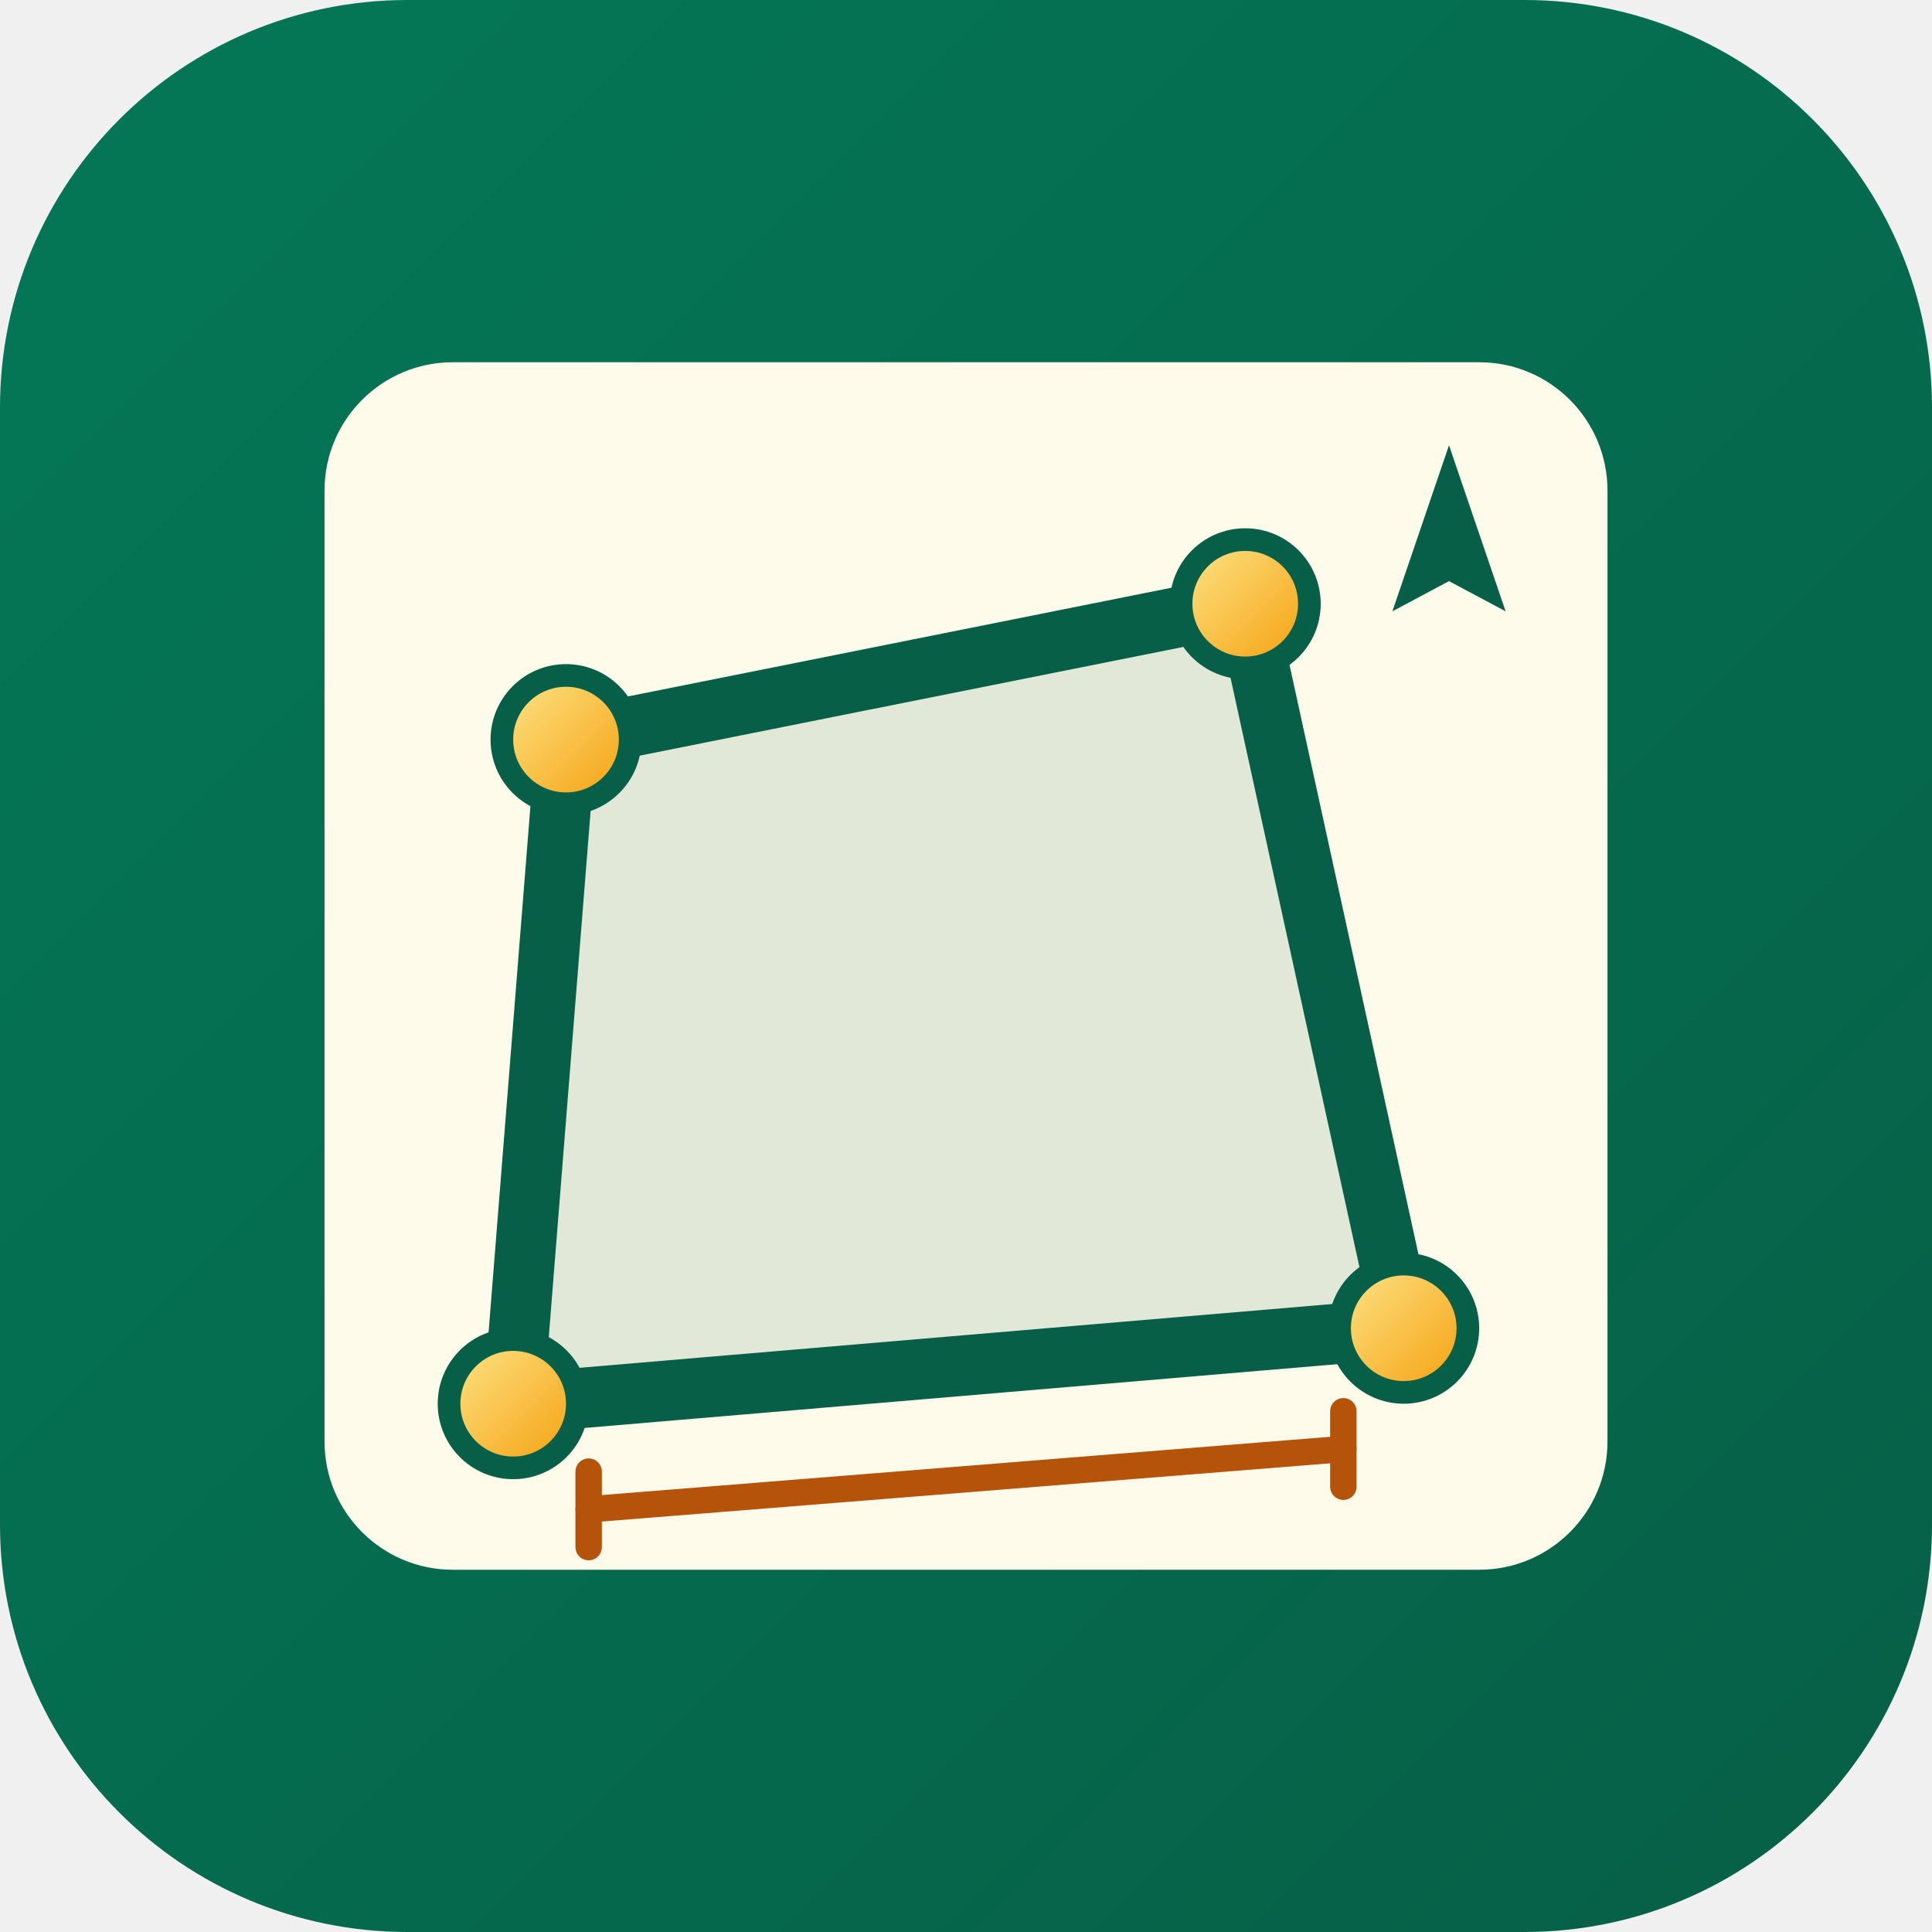
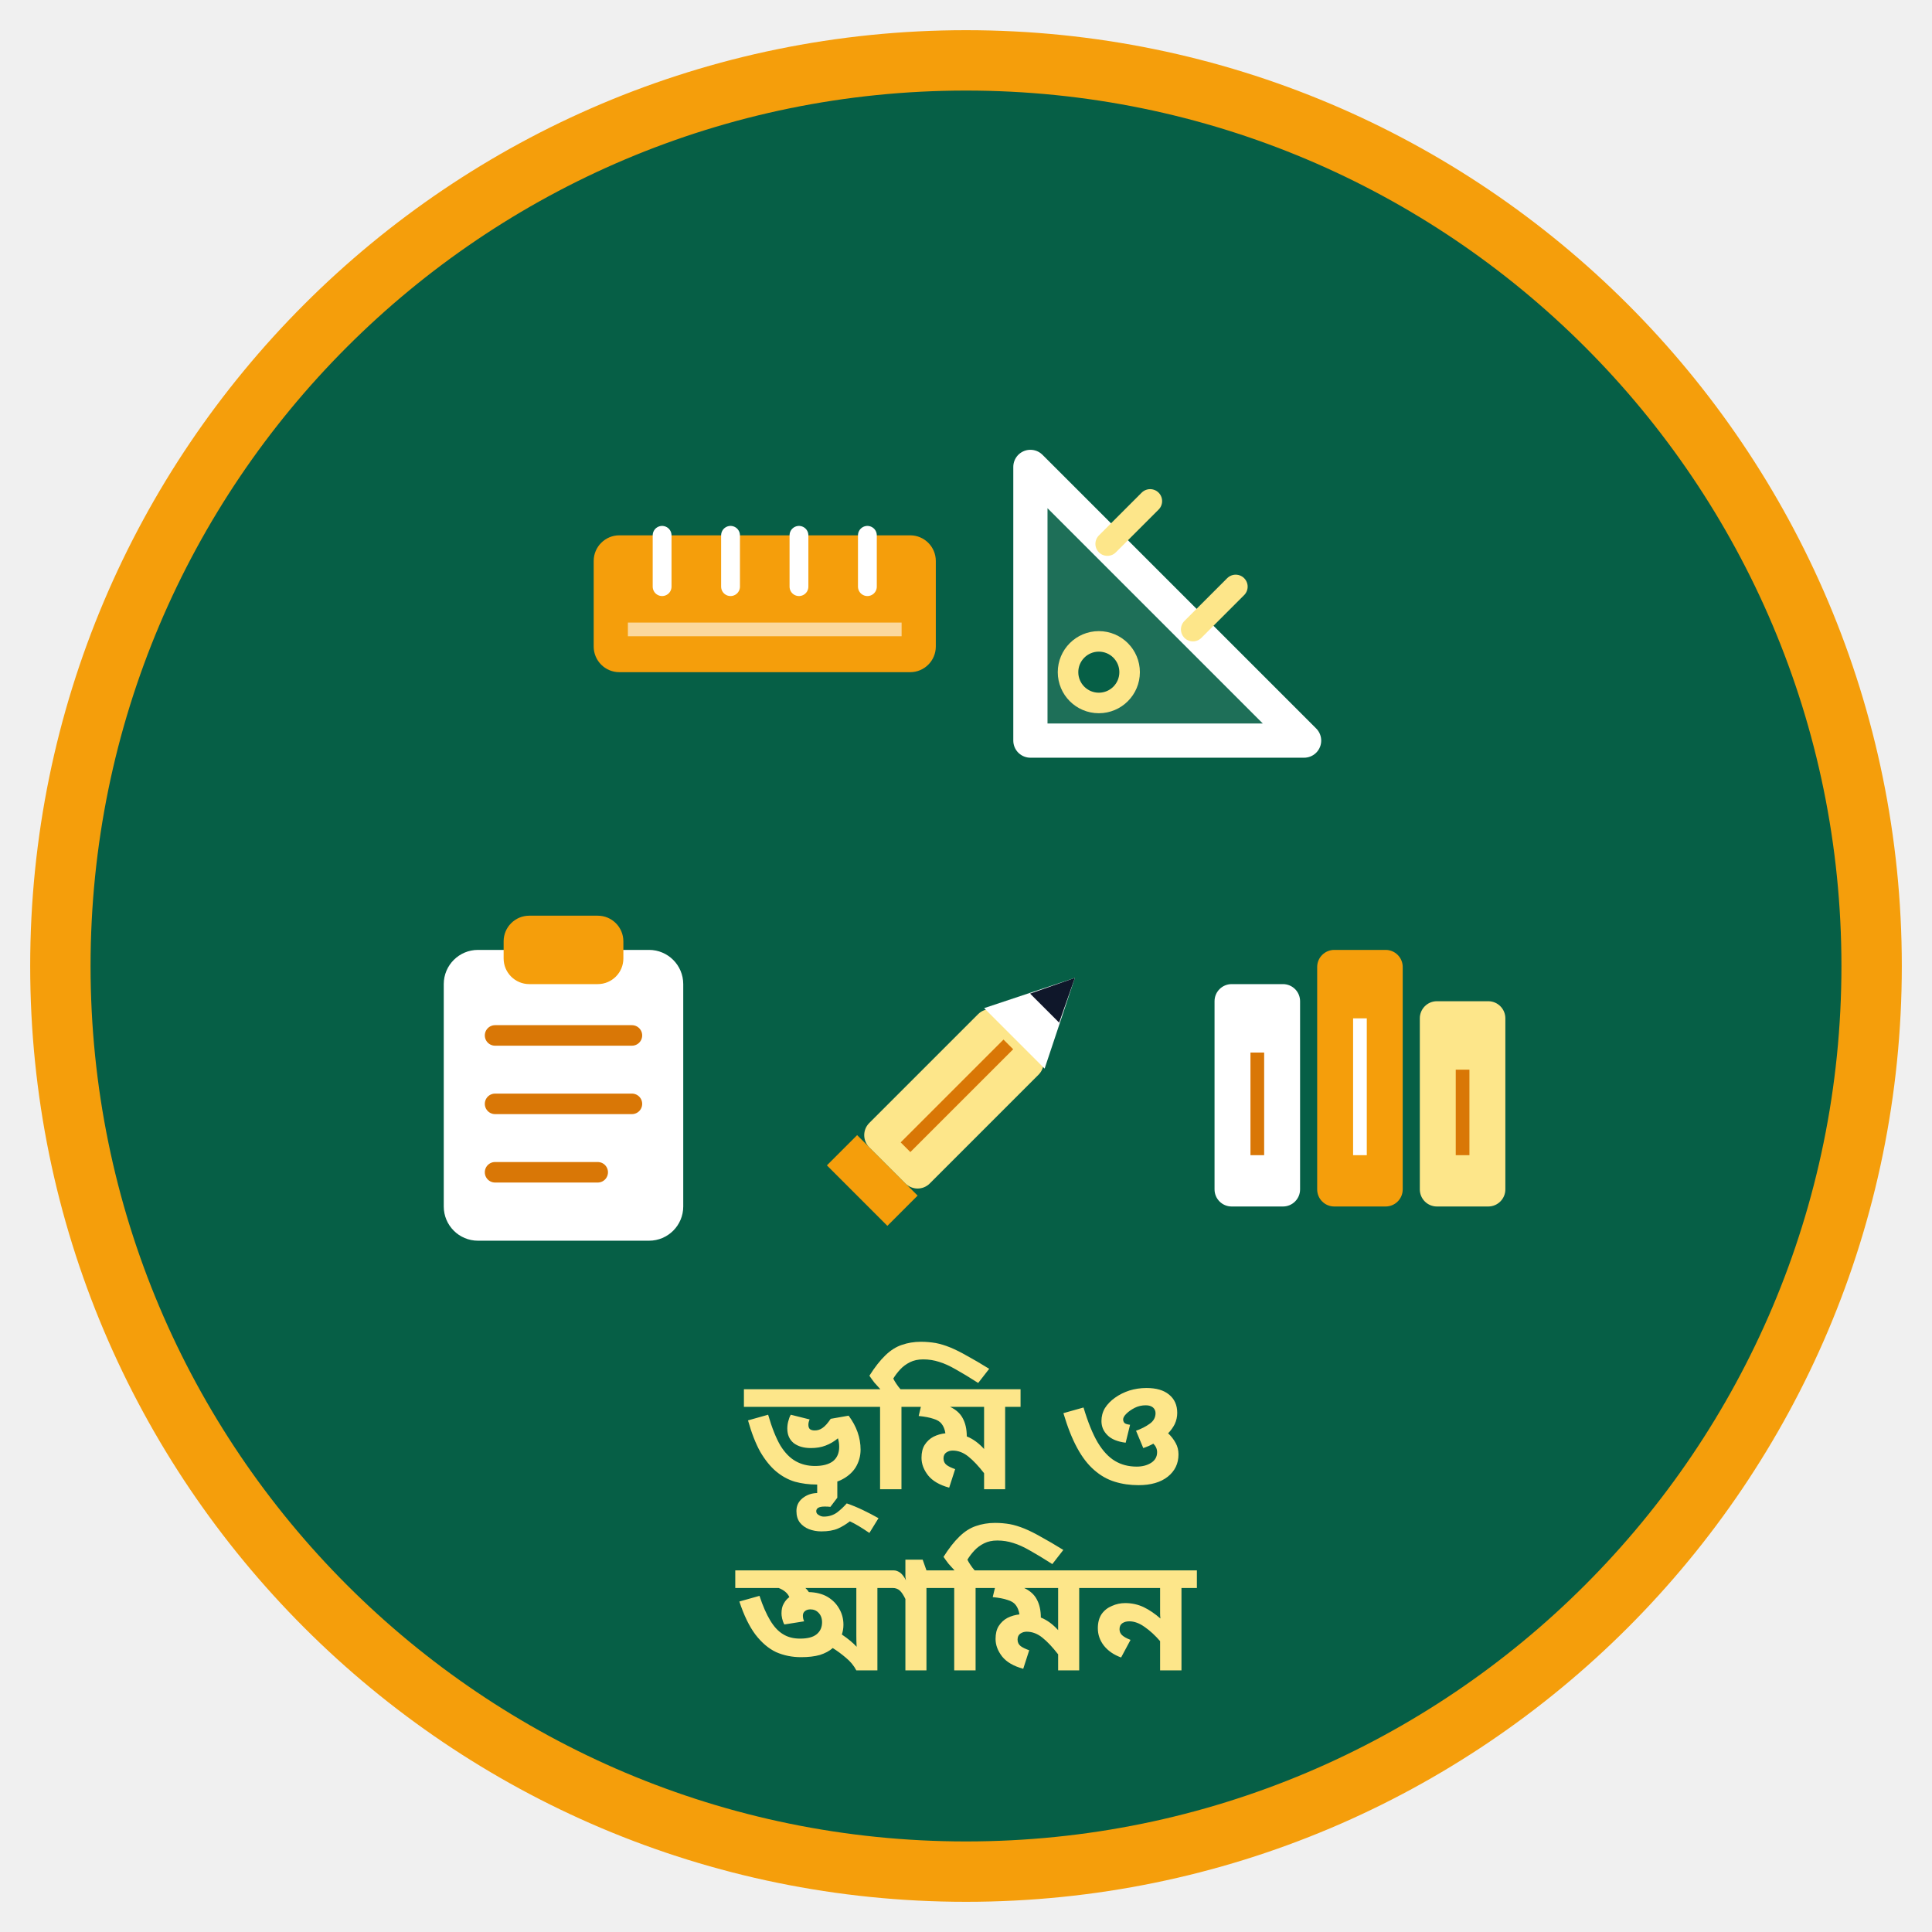
- <svg xmlns="http://www.w3.org/2000/svg" viewBox="0 0 512 512" width="512" height="512">
+ <svg xmlns="http://www.w3.org/2000/svg" viewBox="0 0 96 96" role="img" aria-label="ভূমি ও আমিন">
  <defs>
-     <linearGradient id="g" x1="0" y1="0" x2="1" y2="1">
-       <stop offset="0" stop-color="#047857" />
-       <stop offset="1" stop-color="#065f46" />
-     </linearGradient>
-     <linearGradient id="au" x1="0" y1="0" x2="1" y2="1">
-       <stop offset="0" stop-color="#fde68a" />
-       <stop offset="1" stop-color="#f59e0b" />
-     </linearGradient>
+     <clipPath id="logoClip">
+       <circle cx="48" cy="48" r="43" />
+     </clipPath>
  </defs>
-   <rect width="512" height="512" rx="108" fill="url(#g)" />
-   <g transform="translate(256 256) scale(1.0) translate(-256 -256)">
-     <rect x="86" y="96" width="340" height="320" rx="34" fill="#fffbeb" />
-     <path d="M150 196 L330 160 L372 352 L136 372 Z" fill="rgba(6,95,70,.12)" stroke="#065f46" stroke-width="16" stroke-linejoin="round" />
-     <g fill="url(#au)" stroke="#065f46" stroke-width="6">
-       <circle cx="150" cy="196" r="17" />
-       <circle cx="330" cy="160" r="17" />
-       <circle cx="372" cy="352" r="17" />
-       <circle cx="136" cy="372" r="17" />
+   <circle cx="48" cy="48" r="45" fill="#065f46" />
+   <circle cx="48" cy="48" r="45" fill="none" stroke="#f59e0b" stroke-width="3" />
+   <g clip-path="url(#logoClip)">
+     <g transform="translate(38 30) scale(0.85)">
+       <rect x="-10" y="-4" width="20" height="8" rx="1.5" fill="#f59e0b" />
+       <g stroke="#ffffff" stroke-width="1.1" stroke-linecap="round">
+         <line x1="-6" y1="-4" x2="-6" y2="-1" />
+         <line x1="-2" y1="-4" x2="-2" y2="-1" />
+         <line x1="2" y1="-4" x2="2" y2="-1" />
+         <line x1="6" y1="-4" x2="6" y2="-1" />
+       </g>
+       <line x1="-8" y1="1.5" x2="8" y2="1.5" stroke="#ffffff" stroke-width="0.8" opacity="0.6" />
    </g>
-     <path d="M156 400 L356 384" stroke="#b45309" stroke-width="7" stroke-linecap="round" />
-     <path d="M156 390 v20 M356 374 v20" stroke="#b45309" stroke-width="7" stroke-linecap="round" />
-     <g transform="translate(384 150)">
-       <path d="M0 -32 L15 12 L0 4 L-15 12 Z" fill="#065f46" />
+     <g transform="translate(58 30) scale(0.85)">
+       <polygon points="-8,8 -8,-8 8,8" fill="rgba(255,255,255,0.10)" stroke="#ffffff" stroke-width="2" stroke-linejoin="round" />
+       <line x1="-3.5" y1="-3.5" x2="-1" y2="-6" stroke="#fde68a" stroke-width="1.4" stroke-linecap="round" />
+       <line x1="1.5" y1="1.5" x2="4" y2="-1" stroke="#fde68a" stroke-width="1.4" stroke-linecap="round" />
+       <circle cx="-4" cy="4" r="1.8" fill="#065f46" stroke="#fde68a" stroke-width="1.2" />
    </g>
+     <g transform="translate(28 54) scale(0.85)">
+       <rect x="-7" y="-8" width="14" height="17" rx="2" fill="#ffffff" />
+       <rect x="-3.5" y="-10" width="7" height="4" rx="1.5" fill="#f59e0b" />
+       <g stroke="#d97706" stroke-width="1.2" stroke-linecap="round">
+         <line x1="-4" y1="-3" x2="4" y2="-3" />
+         <line x1="-4" y1="1" x2="4" y2="1" />
+         <line x1="-4" y1="5" x2="2" y2="5" />
+       </g>
+     </g>
+     <g transform="translate(48 54) scale(0.85)">
+       <g transform="rotate(-45)">
+         <rect x="-9" y="-2.5" width="2.5" height="5" fill="#f59e0b" />
+         <rect x="-6.5" y="-2.5" width="11" height="5" rx="1" fill="#fde68a" />
+         <line x1="-5" y1="0" x2="3.5" y2="0" stroke="#d97706" stroke-width="0.8" />
+         <polygon points="4,-2.5 4,2.5 9,0" fill="#ffffff" />
+         <polygon points="6.5,-1.2 6.5,1.2 9,0" fill="#0f172a" />
+       </g>
+     </g>
+     <g transform="translate(68 54) scale(0.85)">
+       <rect x="-9" y="-6" width="5" height="13" rx="1" fill="#ffffff" />
+       <rect x="-3" y="-8" width="5" height="15" rx="1" fill="#f59e0b" />
+       <rect x="3" y="-5" width="5" height="12" rx="1" fill="#fde68a" />
+       <line x1="-6.5" y1="-2" x2="-6.5" y2="4" stroke="#d97706" stroke-width="0.8" />
+       <line x1="-0.5" y1="-4" x2="-0.5" y2="4" stroke="#ffffff" stroke-width="0.8" />
+       <line x1="5.5" y1="-1" x2="5.5" y2="4" stroke="#d97706" stroke-width="0.8" />
+     </g>
+     <text x="48" y="74" font-size="8" font-family="'Noto Sans Bengali',sans-serif" font-weight="700" fill="#fde68a" text-anchor="middle">ভূমি ও</text>
+     <text x="48" y="83" font-size="8" font-family="'Noto Sans Bengali',sans-serif" font-weight="700" fill="#fde68a" text-anchor="middle">আমিন</text>
  </g>
</svg>
